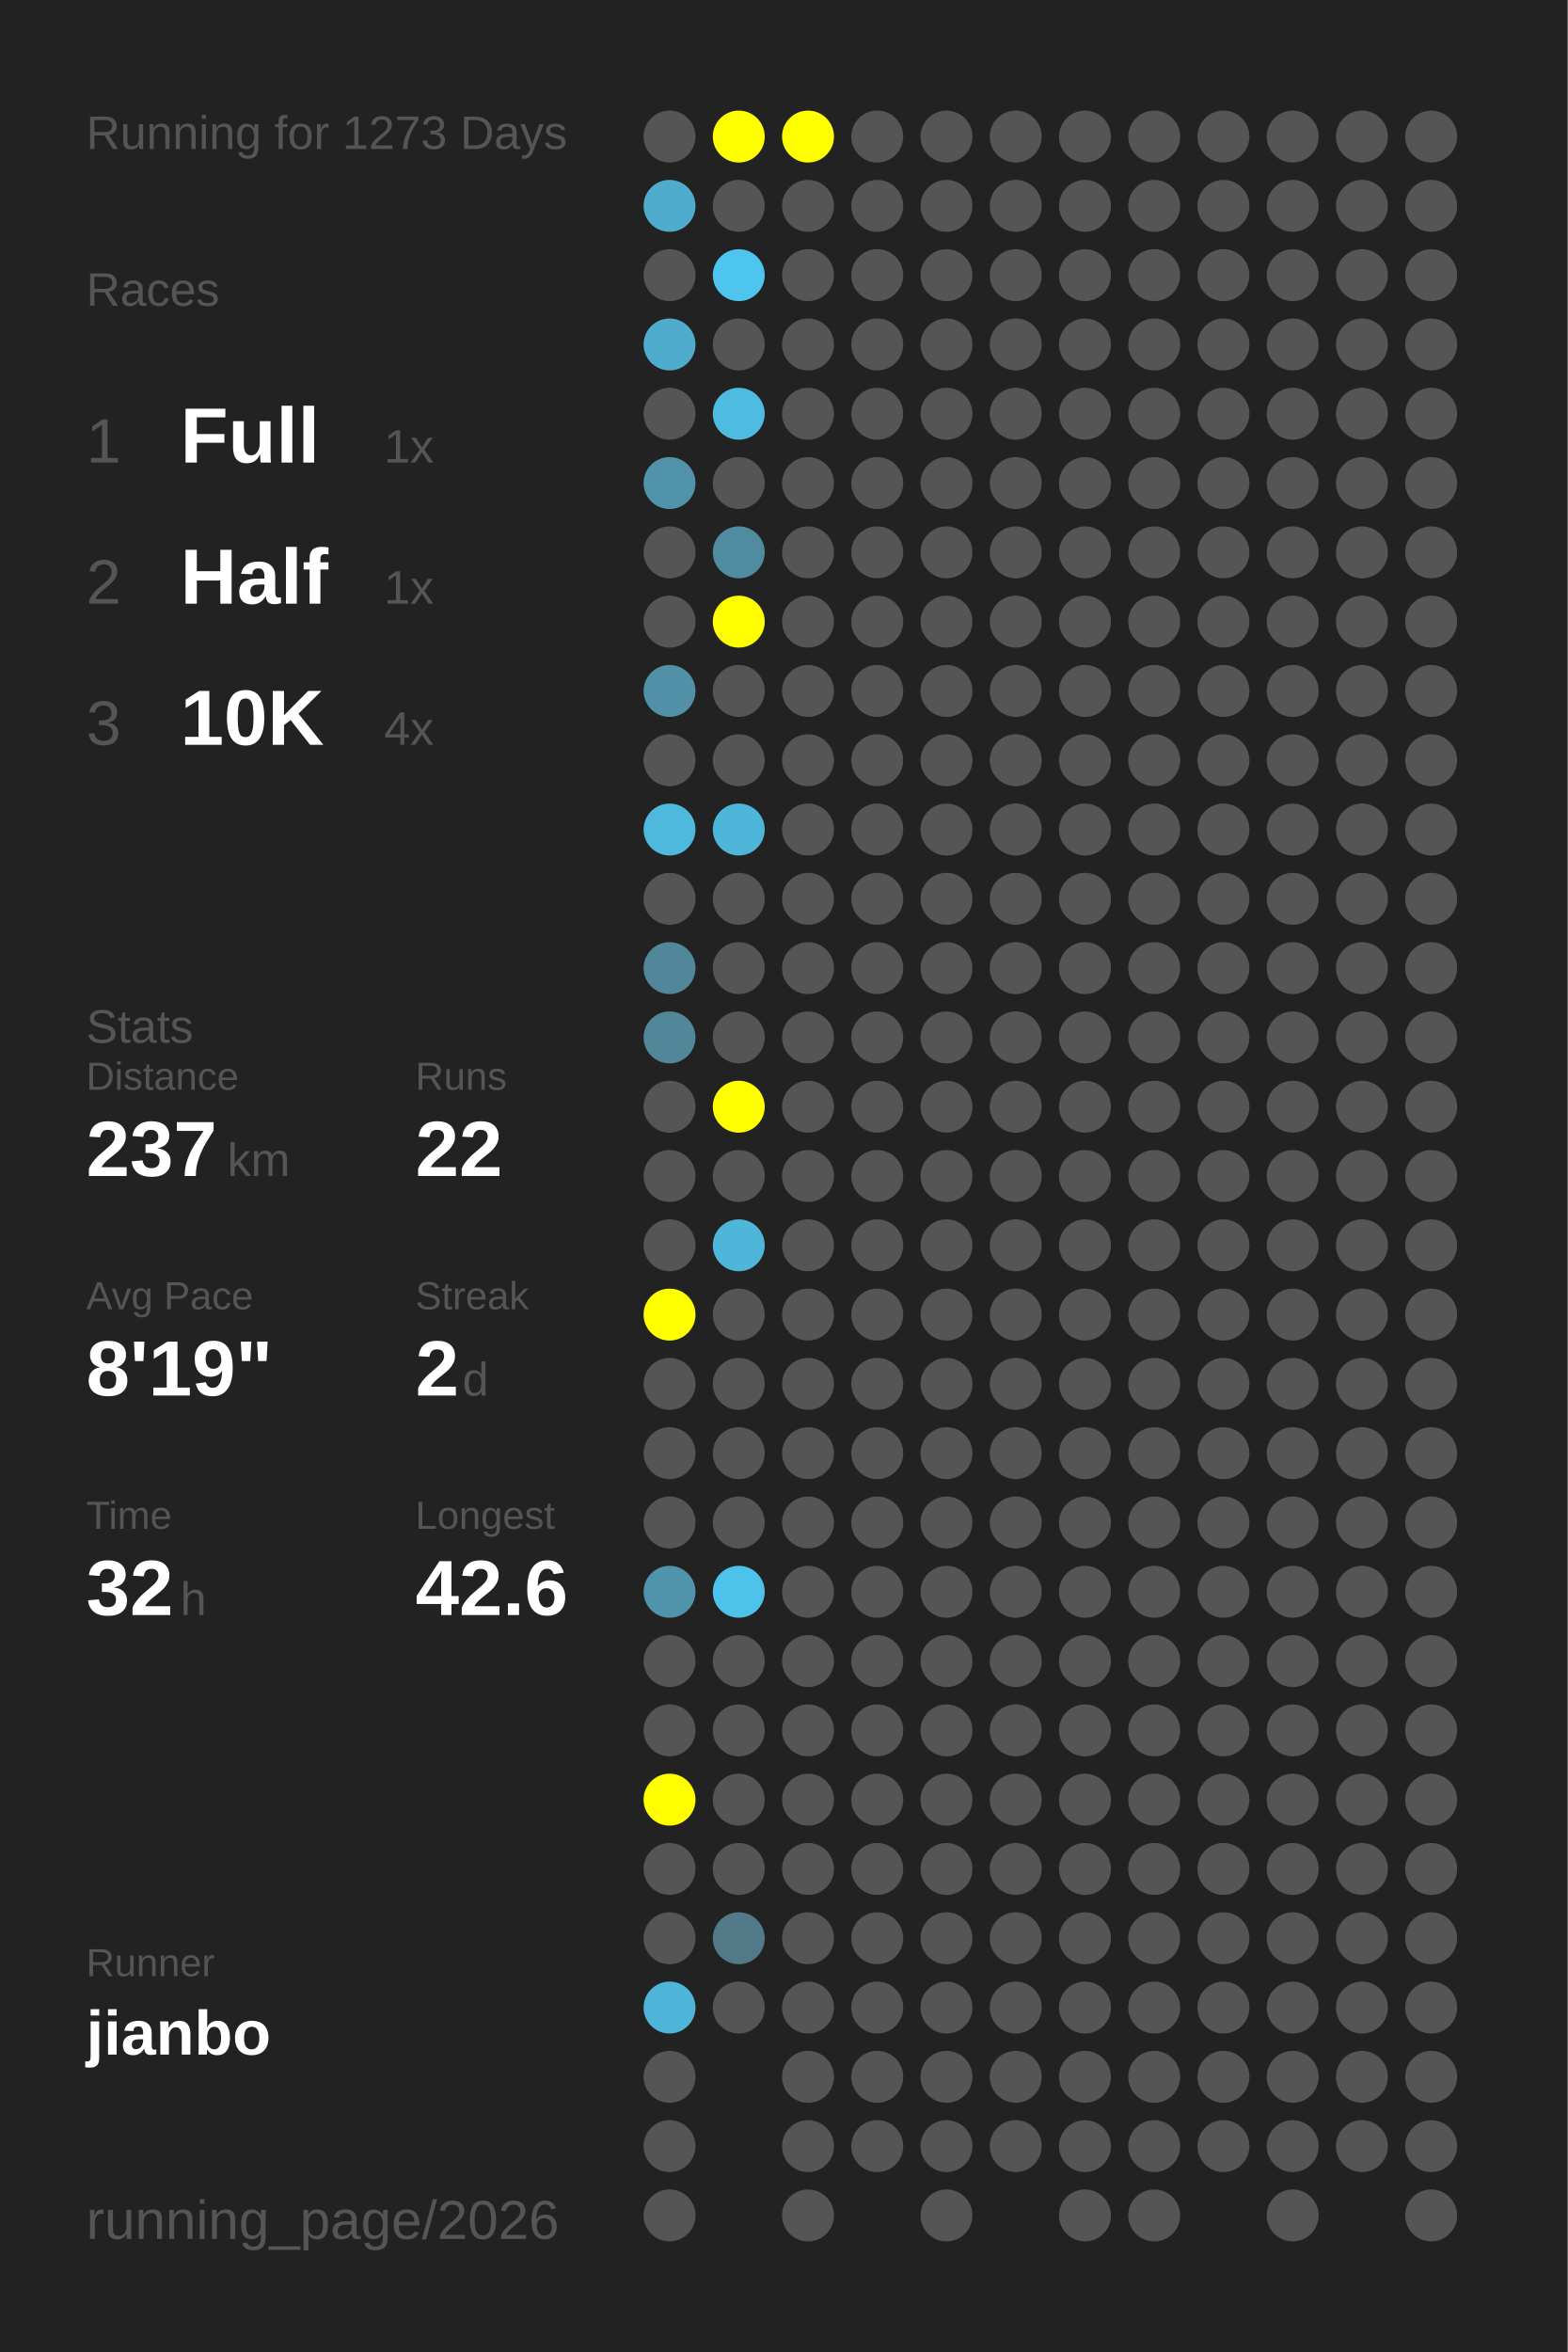
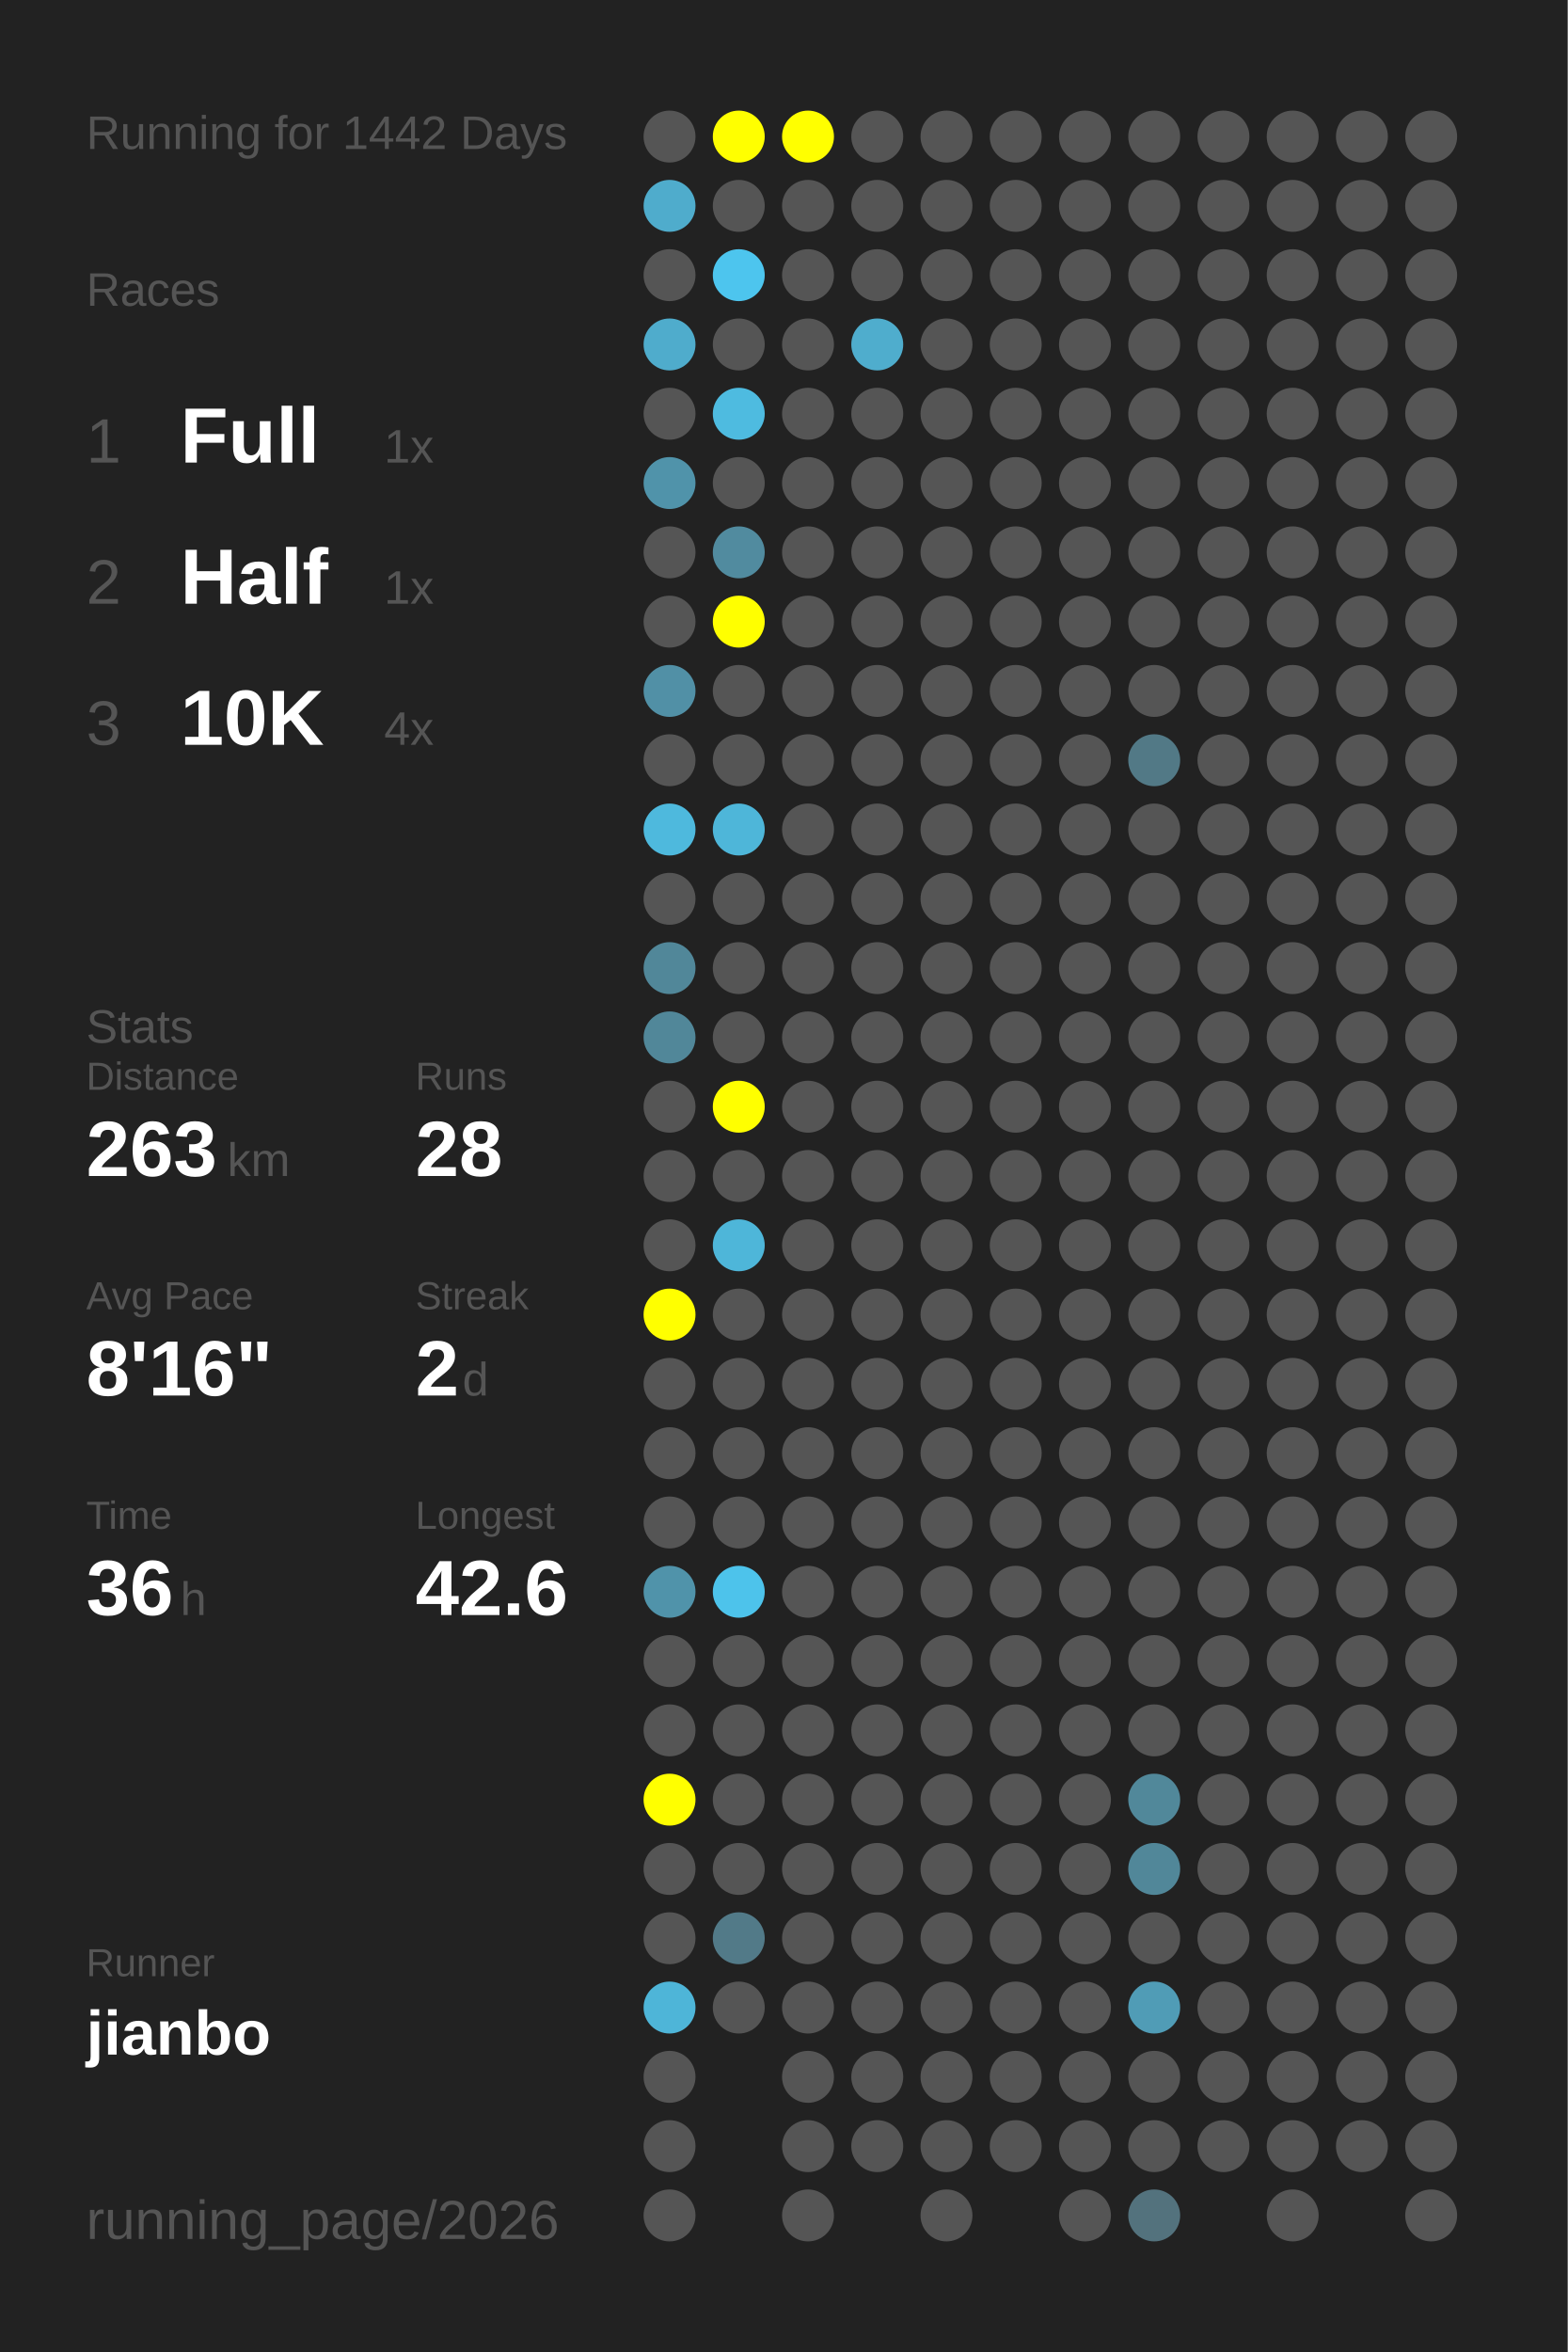
<svg xmlns="http://www.w3.org/2000/svg" baseProfile="full" height="300mm" version="1.1" viewBox="0,0,200,300" width="200mm">
  <defs />
  <rect fill="#222222" height="300" width="200" x="0" y="0" />
-   <text fill="#555555" style="font-size:6px; font-family:Arial;" x="11" y="19">Running for 1273 Days</text>
+   <text fill="#555555" style="font-size:6px; font-family:Arial;" x="11" y="19">Running for 1442 Days</text>
  <text fill="#555555" style="font-size:6px; font-family:Arial;" x="11" y="39">Races</text>
  <text fill="#555555" style="font-size:8px; font-family:Arial;" x="11" y="59">1</text>
  <text fill="#FFFFFF" style="font-size:10px; font-family:Arial; font-weight:bold;" x="23" y="59">Full</text>
  <text fill="#555555" style="font-size:6px; font-family:Arial;" x="49" y="59">1x</text>
  <text fill="#555555" style="font-size:8px; font-family:Arial;" x="11" y="77">2</text>
  <text fill="#FFFFFF" style="font-size:10px; font-family:Arial; font-weight:bold;" x="23" y="77">Half</text>
  <text fill="#555555" style="font-size:6px; font-family:Arial;" x="49" y="77">1x</text>
  <text fill="#555555" style="font-size:8px; font-family:Arial;" x="11" y="95">3</text>
  <text fill="#FFFFFF" style="font-size:10px; font-family:Arial; font-weight:bold;" x="23" y="95">10K</text>
  <text fill="#555555" style="font-size:6px; font-family:Arial;" x="49" y="95">4x</text>
  <text fill="#555555" style="font-size:6px; font-family:Arial;" x="11" y="133">Stats</text>
  <text fill="#555555" style="font-size:5px; font-family:Arial;" x="11" y="139">Distance</text>
-   <text fill="#FFFFFF" style="font-size:10px; font-family:Arial; font-weight:bold;" x="11" y="150">237</text>
+   <text fill="#FFFFFF" style="font-size:10px; font-family:Arial; font-weight:bold;" x="11" y="150">263</text>
  <text fill="#555555" style="font-size:6px; font-family:Arial;" x="29" y="150">km</text>
  <text fill="#555555" style="font-size:5px; font-family:Arial;" x="53" y="139">Runs</text>
-   <text fill="#FFFFFF" style="font-size:10px; font-family:Arial; font-weight:bold;" x="53" y="150">22</text>
+   <text fill="#FFFFFF" style="font-size:10px; font-family:Arial; font-weight:bold;" x="53" y="150">28</text>
  <text fill="#555555" style="font-size:5px; font-family:Arial;" x="11" y="167">Avg Pace</text>
-   <text fill="#FFFFFF" style="font-size:10px; font-family:Arial; font-weight:bold;" x="11" y="178">8'19"</text>
+   <text fill="#FFFFFF" style="font-size:10px; font-family:Arial; font-weight:bold;" x="11" y="178">8'16"</text>
  <text fill="#555555" style="font-size:5px; font-family:Arial;" x="53" y="167">Streak</text>
  <text fill="#FFFFFF" style="font-size:10px; font-family:Arial; font-weight:bold;" x="53" y="178">2</text>
  <text fill="#555555" style="font-size:6px; font-family:Arial;" x="59" y="178">d</text>
  <text fill="#555555" style="font-size:5px; font-family:Arial;" x="11" y="195">Time</text>
-   <text fill="#FFFFFF" style="font-size:10px; font-family:Arial; font-weight:bold;" x="11" y="206">32</text>
+   <text fill="#FFFFFF" style="font-size:10px; font-family:Arial; font-weight:bold;" x="11" y="206">36</text>
  <text fill="#555555" style="font-size:6px; font-family:Arial;" x="23" y="206">h</text>
  <text fill="#555555" style="font-size:5px; font-family:Arial;" x="53" y="195">Longest</text>
  <text fill="#FFFFFF" style="font-size:10px; font-family:Arial; font-weight:bold;" x="53" y="206">42.6</text>
  <text fill="#555555" style="font-size:5px; font-family:Arial;" x="11" y="252.065">Runner</text>
  <text fill="#FFFFFF" style="font-size:8px; font-family:Arial; font-weight:bold;" x="11" y="262.065">jianbo</text>
  <text fill="#555555" style="font-size:7px; font-family:Arial;" x="11" y="285.581">running_page/2026</text>
  <circle cx="85.417" cy="17.419" fill="#555555" r="3.312" />
  <circle cx="85.417" cy="26.258" fill="#4faccc" r="3.312" />
  <circle cx="85.417" cy="35.097" fill="#555555" r="3.312" />
  <circle cx="85.417" cy="43.935" fill="#4faccc" r="3.312" />
  <circle cx="85.417" cy="52.774" fill="#555555" r="3.312" />
  <circle cx="85.417" cy="61.613" fill="#5093aa" r="3.312" />
  <circle cx="85.417" cy="70.452" fill="#555555" r="3.312" />
  <circle cx="85.417" cy="79.29" fill="#555555" r="3.312" />
  <circle cx="85.417" cy="88.129" fill="#5190a6" r="3.312" />
  <circle cx="85.417" cy="96.968" fill="#555555" r="3.312" />
  <circle cx="85.417" cy="105.806" fill="#4eb9dd" r="3.312" />
  <circle cx="85.417" cy="114.645" fill="#555555" r="3.312" />
  <circle cx="85.417" cy="123.484" fill="#518799" r="3.312" />
  <circle cx="85.417" cy="132.323" fill="#518799" r="3.312" />
  <circle cx="85.417" cy="141.161" fill="#555555" r="3.312" />
  <circle cx="85.417" cy="150" fill="#555555" r="3.312" />
  <circle cx="85.417" cy="158.839" fill="#555555" r="3.312" />
  <circle cx="85.417" cy="167.677" fill="#FFFF00" r="3.312" />
  <circle cx="85.417" cy="176.516" fill="#555555" r="3.312" />
  <circle cx="85.417" cy="185.355" fill="#555555" r="3.312" />
  <circle cx="85.417" cy="194.194" fill="#555555" r="3.312" />
  <circle cx="85.417" cy="203.032" fill="#5093aa" r="3.312" />
  <circle cx="85.417" cy="211.871" fill="#555555" r="3.312" />
  <circle cx="85.417" cy="220.71" fill="#555555" r="3.312" />
  <circle cx="85.417" cy="229.548" fill="#FFFF00" r="3.312" />
  <circle cx="85.417" cy="238.387" fill="#555555" r="3.312" />
  <circle cx="85.417" cy="247.226" fill="#555555" r="3.312" />
  <circle cx="85.417" cy="256.065" fill="#4eb5d8" r="3.312" />
  <circle cx="85.417" cy="264.903" fill="#555555" r="3.312" />
  <circle cx="85.417" cy="273.742" fill="#555555" r="3.312" />
  <circle cx="85.417" cy="282.581" fill="#555555" r="3.312" />
  <circle cx="94.25" cy="17.419" fill="#FFFF00" r="3.312" />
  <circle cx="94.25" cy="26.258" fill="#555555" r="3.312" />
  <circle cx="94.25" cy="35.097" fill="#4dc5ee" r="3.312" />
  <circle cx="94.25" cy="43.935" fill="#555555" r="3.312" />
  <circle cx="94.25" cy="52.774" fill="#4ebbe0" r="3.312" />
  <circle cx="94.25" cy="61.613" fill="#555555" r="3.312" />
  <circle cx="94.25" cy="70.452" fill="#518b9f" r="3.312" />
  <circle cx="94.25" cy="79.29" fill="#FFFF00" r="3.312" />
  <circle cx="94.25" cy="88.129" fill="#555555" r="3.312" />
  <circle cx="94.25" cy="96.968" fill="#555555" r="3.312" />
  <circle cx="94.25" cy="105.806" fill="#4eb6d9" r="3.312" />
  <circle cx="94.25" cy="114.645" fill="#555555" r="3.312" />
  <circle cx="94.25" cy="123.484" fill="#555555" r="3.312" />
  <circle cx="94.25" cy="132.323" fill="#555555" r="3.312" />
  <circle cx="94.25" cy="141.161" fill="#FFFF00" r="3.312" />
  <circle cx="94.25" cy="150" fill="#555555" r="3.312" />
  <circle cx="94.25" cy="158.839" fill="#4eb6d9" r="3.312" />
  <circle cx="94.25" cy="167.677" fill="#555555" r="3.312" />
  <circle cx="94.25" cy="176.516" fill="#555555" r="3.312" />
  <circle cx="94.25" cy="185.355" fill="#555555" r="3.312" />
  <circle cx="94.25" cy="194.194" fill="#555555" r="3.312" />
  <circle cx="94.25" cy="203.032" fill="#4dc3eb" r="3.312" />
  <circle cx="94.25" cy="211.871" fill="#555555" r="3.312" />
  <circle cx="94.25" cy="220.71" fill="#555555" r="3.312" />
  <circle cx="94.25" cy="229.548" fill="#555555" r="3.312" />
  <circle cx="94.25" cy="238.387" fill="#555555" r="3.312" />
  <circle cx="94.25" cy="247.226" fill="#527a88" r="3.312" />
  <circle cx="94.25" cy="256.065" fill="#555555" r="3.312" />
  <circle cx="103.083" cy="17.419" fill="#FFFF00" r="3.312" />
  <circle cx="103.083" cy="26.258" fill="#555555" r="3.312" />
  <circle cx="103.083" cy="35.097" fill="#555555" r="3.312" />
  <circle cx="103.083" cy="43.935" fill="#555555" r="3.312" />
  <circle cx="103.083" cy="52.774" fill="#555555" r="3.312" />
  <circle cx="103.083" cy="61.613" fill="#555555" r="3.312" />
  <circle cx="103.083" cy="70.452" fill="#555555" r="3.312" />
  <circle cx="103.083" cy="79.29" fill="#555555" r="3.312" />
  <circle cx="103.083" cy="88.129" fill="#555555" r="3.312" />
  <circle cx="103.083" cy="96.968" fill="#555555" r="3.312" />
  <circle cx="103.083" cy="105.806" fill="#555555" r="3.312" />
  <circle cx="103.083" cy="114.645" fill="#555555" r="3.312" />
  <circle cx="103.083" cy="123.484" fill="#555555" r="3.312" />
  <circle cx="103.083" cy="132.323" fill="#555555" r="3.312" />
  <circle cx="103.083" cy="141.161" fill="#555555" r="3.312" />
  <circle cx="103.083" cy="150" fill="#555555" r="3.312" />
  <circle cx="103.083" cy="158.839" fill="#555555" r="3.312" />
  <circle cx="103.083" cy="167.677" fill="#555555" r="3.312" />
  <circle cx="103.083" cy="176.516" fill="#555555" r="3.312" />
  <circle cx="103.083" cy="185.355" fill="#555555" r="3.312" />
  <circle cx="103.083" cy="194.194" fill="#555555" r="3.312" />
  <circle cx="103.083" cy="203.032" fill="#555555" r="3.312" />
  <circle cx="103.083" cy="211.871" fill="#555555" r="3.312" />
  <circle cx="103.083" cy="220.71" fill="#555555" r="3.312" />
  <circle cx="103.083" cy="229.548" fill="#555555" r="3.312" />
  <circle cx="103.083" cy="238.387" fill="#555555" r="3.312" />
  <circle cx="103.083" cy="247.226" fill="#555555" r="3.312" />
  <circle cx="103.083" cy="256.065" fill="#555555" r="3.312" />
  <circle cx="103.083" cy="264.903" fill="#555555" r="3.312" />
  <circle cx="103.083" cy="273.742" fill="#555555" r="3.312" />
  <circle cx="103.083" cy="282.581" fill="#555555" r="3.312" />
  <circle cx="111.917" cy="17.419" fill="#555555" r="3.312" />
  <circle cx="111.917" cy="26.258" fill="#555555" r="3.312" />
  <circle cx="111.917" cy="35.097" fill="#555555" r="3.312" />
-   <circle cx="111.917" cy="43.935" fill="#555555" r="3.312" />
+   <circle cx="111.917" cy="43.935" fill="#4fadcd" r="3.312" />
  <circle cx="111.917" cy="52.774" fill="#555555" r="3.312" />
  <circle cx="111.917" cy="61.613" fill="#555555" r="3.312" />
  <circle cx="111.917" cy="70.452" fill="#555555" r="3.312" />
  <circle cx="111.917" cy="79.29" fill="#555555" r="3.312" />
  <circle cx="111.917" cy="88.129" fill="#555555" r="3.312" />
  <circle cx="111.917" cy="96.968" fill="#555555" r="3.312" />
  <circle cx="111.917" cy="105.806" fill="#555555" r="3.312" />
  <circle cx="111.917" cy="114.645" fill="#555555" r="3.312" />
  <circle cx="111.917" cy="123.484" fill="#555555" r="3.312" />
  <circle cx="111.917" cy="132.323" fill="#555555" r="3.312" />
  <circle cx="111.917" cy="141.161" fill="#555555" r="3.312" />
  <circle cx="111.917" cy="150" fill="#555555" r="3.312" />
  <circle cx="111.917" cy="158.839" fill="#555555" r="3.312" />
  <circle cx="111.917" cy="167.677" fill="#555555" r="3.312" />
  <circle cx="111.917" cy="176.516" fill="#555555" r="3.312" />
  <circle cx="111.917" cy="185.355" fill="#555555" r="3.312" />
  <circle cx="111.917" cy="194.194" fill="#555555" r="3.312" />
  <circle cx="111.917" cy="203.032" fill="#555555" r="3.312" />
  <circle cx="111.917" cy="211.871" fill="#555555" r="3.312" />
  <circle cx="111.917" cy="220.71" fill="#555555" r="3.312" />
  <circle cx="111.917" cy="229.548" fill="#555555" r="3.312" />
  <circle cx="111.917" cy="238.387" fill="#555555" r="3.312" />
  <circle cx="111.917" cy="247.226" fill="#555555" r="3.312" />
  <circle cx="111.917" cy="256.065" fill="#555555" r="3.312" />
  <circle cx="111.917" cy="264.903" fill="#555555" r="3.312" />
  <circle cx="111.917" cy="273.742" fill="#555555" r="3.312" />
  <circle cx="120.75" cy="17.419" fill="#555555" r="3.312" />
  <circle cx="120.75" cy="26.258" fill="#555555" r="3.312" />
  <circle cx="120.75" cy="35.097" fill="#555555" r="3.312" />
  <circle cx="120.75" cy="43.935" fill="#555555" r="3.312" />
  <circle cx="120.75" cy="52.774" fill="#555555" r="3.312" />
  <circle cx="120.75" cy="61.613" fill="#555555" r="3.312" />
  <circle cx="120.75" cy="70.452" fill="#555555" r="3.312" />
  <circle cx="120.75" cy="79.29" fill="#555555" r="3.312" />
  <circle cx="120.75" cy="88.129" fill="#555555" r="3.312" />
  <circle cx="120.75" cy="96.968" fill="#555555" r="3.312" />
  <circle cx="120.75" cy="105.806" fill="#555555" r="3.312" />
  <circle cx="120.75" cy="114.645" fill="#555555" r="3.312" />
  <circle cx="120.75" cy="123.484" fill="#555555" r="3.312" />
  <circle cx="120.75" cy="132.323" fill="#555555" r="3.312" />
  <circle cx="120.75" cy="141.161" fill="#555555" r="3.312" />
  <circle cx="120.75" cy="150" fill="#555555" r="3.312" />
  <circle cx="120.75" cy="158.839" fill="#555555" r="3.312" />
  <circle cx="120.75" cy="167.677" fill="#555555" r="3.312" />
  <circle cx="120.75" cy="176.516" fill="#555555" r="3.312" />
  <circle cx="120.75" cy="185.355" fill="#555555" r="3.312" />
  <circle cx="120.75" cy="194.194" fill="#555555" r="3.312" />
  <circle cx="120.75" cy="203.032" fill="#555555" r="3.312" />
  <circle cx="120.75" cy="211.871" fill="#555555" r="3.312" />
  <circle cx="120.75" cy="220.71" fill="#555555" r="3.312" />
  <circle cx="120.75" cy="229.548" fill="#555555" r="3.312" />
  <circle cx="120.75" cy="238.387" fill="#555555" r="3.312" />
  <circle cx="120.75" cy="247.226" fill="#555555" r="3.312" />
  <circle cx="120.75" cy="256.065" fill="#555555" r="3.312" />
  <circle cx="120.75" cy="264.903" fill="#555555" r="3.312" />
  <circle cx="120.75" cy="273.742" fill="#555555" r="3.312" />
  <circle cx="120.75" cy="282.581" fill="#555555" r="3.312" />
  <circle cx="129.583" cy="17.419" fill="#555555" r="3.312" />
  <circle cx="129.583" cy="26.258" fill="#555555" r="3.312" />
  <circle cx="129.583" cy="35.097" fill="#555555" r="3.312" />
  <circle cx="129.583" cy="43.935" fill="#555555" r="3.312" />
  <circle cx="129.583" cy="52.774" fill="#555555" r="3.312" />
  <circle cx="129.583" cy="61.613" fill="#555555" r="3.312" />
  <circle cx="129.583" cy="70.452" fill="#555555" r="3.312" />
  <circle cx="129.583" cy="79.29" fill="#555555" r="3.312" />
  <circle cx="129.583" cy="88.129" fill="#555555" r="3.312" />
  <circle cx="129.583" cy="96.968" fill="#555555" r="3.312" />
  <circle cx="129.583" cy="105.806" fill="#555555" r="3.312" />
  <circle cx="129.583" cy="114.645" fill="#555555" r="3.312" />
  <circle cx="129.583" cy="123.484" fill="#555555" r="3.312" />
  <circle cx="129.583" cy="132.323" fill="#555555" r="3.312" />
  <circle cx="129.583" cy="141.161" fill="#555555" r="3.312" />
  <circle cx="129.583" cy="150" fill="#555555" r="3.312" />
  <circle cx="129.583" cy="158.839" fill="#555555" r="3.312" />
  <circle cx="129.583" cy="167.677" fill="#555555" r="3.312" />
  <circle cx="129.583" cy="176.516" fill="#555555" r="3.312" />
  <circle cx="129.583" cy="185.355" fill="#555555" r="3.312" />
  <circle cx="129.583" cy="194.194" fill="#555555" r="3.312" />
  <circle cx="129.583" cy="203.032" fill="#555555" r="3.312" />
  <circle cx="129.583" cy="211.871" fill="#555555" r="3.312" />
  <circle cx="129.583" cy="220.71" fill="#555555" r="3.312" />
  <circle cx="129.583" cy="229.548" fill="#555555" r="3.312" />
  <circle cx="129.583" cy="238.387" fill="#555555" r="3.312" />
  <circle cx="129.583" cy="247.226" fill="#555555" r="3.312" />
  <circle cx="129.583" cy="256.065" fill="#555555" r="3.312" />
  <circle cx="129.583" cy="264.903" fill="#555555" r="3.312" />
  <circle cx="129.583" cy="273.742" fill="#555555" r="3.312" />
  <circle cx="138.417" cy="17.419" fill="#555555" r="3.312" />
  <circle cx="138.417" cy="26.258" fill="#555555" r="3.312" />
  <circle cx="138.417" cy="35.097" fill="#555555" r="3.312" />
  <circle cx="138.417" cy="43.935" fill="#555555" r="3.312" />
  <circle cx="138.417" cy="52.774" fill="#555555" r="3.312" />
  <circle cx="138.417" cy="61.613" fill="#555555" r="3.312" />
  <circle cx="138.417" cy="70.452" fill="#555555" r="3.312" />
  <circle cx="138.417" cy="79.29" fill="#555555" r="3.312" />
  <circle cx="138.417" cy="88.129" fill="#555555" r="3.312" />
  <circle cx="138.417" cy="96.968" fill="#555555" r="3.312" />
  <circle cx="138.417" cy="105.806" fill="#555555" r="3.312" />
  <circle cx="138.417" cy="114.645" fill="#555555" r="3.312" />
  <circle cx="138.417" cy="123.484" fill="#555555" r="3.312" />
  <circle cx="138.417" cy="132.323" fill="#555555" r="3.312" />
  <circle cx="138.417" cy="141.161" fill="#555555" r="3.312" />
  <circle cx="138.417" cy="150" fill="#555555" r="3.312" />
  <circle cx="138.417" cy="158.839" fill="#555555" r="3.312" />
  <circle cx="138.417" cy="167.677" fill="#555555" r="3.312" />
  <circle cx="138.417" cy="176.516" fill="#555555" r="3.312" />
  <circle cx="138.417" cy="185.355" fill="#555555" r="3.312" />
  <circle cx="138.417" cy="194.194" fill="#555555" r="3.312" />
  <circle cx="138.417" cy="203.032" fill="#555555" r="3.312" />
  <circle cx="138.417" cy="211.871" fill="#555555" r="3.312" />
  <circle cx="138.417" cy="220.71" fill="#555555" r="3.312" />
  <circle cx="138.417" cy="229.548" fill="#555555" r="3.312" />
  <circle cx="138.417" cy="238.387" fill="#555555" r="3.312" />
  <circle cx="138.417" cy="247.226" fill="#555555" r="3.312" />
  <circle cx="138.417" cy="256.065" fill="#555555" r="3.312" />
  <circle cx="138.417" cy="264.903" fill="#555555" r="3.312" />
  <circle cx="138.417" cy="273.742" fill="#555555" r="3.312" />
  <circle cx="138.417" cy="282.581" fill="#555555" r="3.312" />
  <circle cx="147.25" cy="17.419" fill="#555555" r="3.312" />
  <circle cx="147.25" cy="26.258" fill="#555555" r="3.312" />
  <circle cx="147.25" cy="35.097" fill="#555555" r="3.312" />
  <circle cx="147.25" cy="43.935" fill="#555555" r="3.312" />
  <circle cx="147.25" cy="52.774" fill="#555555" r="3.312" />
  <circle cx="147.25" cy="61.613" fill="#555555" r="3.312" />
  <circle cx="147.25" cy="70.452" fill="#555555" r="3.312" />
  <circle cx="147.25" cy="79.29" fill="#555555" r="3.312" />
  <circle cx="147.25" cy="88.129" fill="#555555" r="3.312" />
-   <circle cx="147.25" cy="96.968" fill="#555555" r="3.312" />
+   <circle cx="147.25" cy="96.968" fill="#527986" r="3.312" />
  <circle cx="147.25" cy="105.806" fill="#555555" r="3.312" />
  <circle cx="147.25" cy="114.645" fill="#555555" r="3.312" />
  <circle cx="147.25" cy="123.484" fill="#555555" r="3.312" />
  <circle cx="147.25" cy="132.323" fill="#555555" r="3.312" />
  <circle cx="147.25" cy="141.161" fill="#555555" r="3.312" />
  <circle cx="147.25" cy="150" fill="#555555" r="3.312" />
  <circle cx="147.25" cy="158.839" fill="#555555" r="3.312" />
  <circle cx="147.25" cy="167.677" fill="#555555" r="3.312" />
  <circle cx="147.25" cy="176.516" fill="#555555" r="3.312" />
  <circle cx="147.25" cy="185.355" fill="#555555" r="3.312" />
  <circle cx="147.25" cy="194.194" fill="#555555" r="3.312" />
  <circle cx="147.25" cy="203.032" fill="#555555" r="3.312" />
  <circle cx="147.25" cy="211.871" fill="#555555" r="3.312" />
  <circle cx="147.25" cy="220.71" fill="#555555" r="3.312" />
-   <circle cx="147.25" cy="229.548" fill="#555555" r="3.312" />
-   <circle cx="147.25" cy="238.387" fill="#555555" r="3.312" />
+   <circle cx="147.25" cy="229.548" fill="#51889a" r="3.312" />
+   <circle cx="147.25" cy="238.387" fill="#518799" r="3.312" />
  <circle cx="147.25" cy="247.226" fill="#555555" r="3.312" />
-   <circle cx="147.25" cy="256.065" fill="#555555" r="3.312" />
+   <circle cx="147.25" cy="256.065" fill="#509cb6" r="3.312" />
  <circle cx="147.25" cy="264.903" fill="#555555" r="3.312" />
  <circle cx="147.25" cy="273.742" fill="#555555" r="3.312" />
-   <circle cx="147.25" cy="282.581" fill="#555555" r="3.312" />
+   <circle cx="147.25" cy="282.581" fill="#53727d" r="3.312" />
  <circle cx="156.083" cy="17.419" fill="#555555" r="3.312" />
  <circle cx="156.083" cy="26.258" fill="#555555" r="3.312" />
  <circle cx="156.083" cy="35.097" fill="#555555" r="3.312" />
  <circle cx="156.083" cy="43.935" fill="#555555" r="3.312" />
  <circle cx="156.083" cy="52.774" fill="#555555" r="3.312" />
  <circle cx="156.083" cy="61.613" fill="#555555" r="3.312" />
  <circle cx="156.083" cy="70.452" fill="#555555" r="3.312" />
  <circle cx="156.083" cy="79.29" fill="#555555" r="3.312" />
  <circle cx="156.083" cy="88.129" fill="#555555" r="3.312" />
  <circle cx="156.083" cy="96.968" fill="#555555" r="3.312" />
  <circle cx="156.083" cy="105.806" fill="#555555" r="3.312" />
  <circle cx="156.083" cy="114.645" fill="#555555" r="3.312" />
  <circle cx="156.083" cy="123.484" fill="#555555" r="3.312" />
  <circle cx="156.083" cy="132.323" fill="#555555" r="3.312" />
  <circle cx="156.083" cy="141.161" fill="#555555" r="3.312" />
  <circle cx="156.083" cy="150" fill="#555555" r="3.312" />
  <circle cx="156.083" cy="158.839" fill="#555555" r="3.312" />
  <circle cx="156.083" cy="167.677" fill="#555555" r="3.312" />
  <circle cx="156.083" cy="176.516" fill="#555555" r="3.312" />
  <circle cx="156.083" cy="185.355" fill="#555555" r="3.312" />
  <circle cx="156.083" cy="194.194" fill="#555555" r="3.312" />
  <circle cx="156.083" cy="203.032" fill="#555555" r="3.312" />
  <circle cx="156.083" cy="211.871" fill="#555555" r="3.312" />
  <circle cx="156.083" cy="220.71" fill="#555555" r="3.312" />
  <circle cx="156.083" cy="229.548" fill="#555555" r="3.312" />
  <circle cx="156.083" cy="238.387" fill="#555555" r="3.312" />
  <circle cx="156.083" cy="247.226" fill="#555555" r="3.312" />
  <circle cx="156.083" cy="256.065" fill="#555555" r="3.312" />
  <circle cx="156.083" cy="264.903" fill="#555555" r="3.312" />
  <circle cx="156.083" cy="273.742" fill="#555555" r="3.312" />
  <circle cx="164.917" cy="17.419" fill="#555555" r="3.312" />
  <circle cx="164.917" cy="26.258" fill="#555555" r="3.312" />
  <circle cx="164.917" cy="35.097" fill="#555555" r="3.312" />
  <circle cx="164.917" cy="43.935" fill="#555555" r="3.312" />
  <circle cx="164.917" cy="52.774" fill="#555555" r="3.312" />
  <circle cx="164.917" cy="61.613" fill="#555555" r="3.312" />
  <circle cx="164.917" cy="70.452" fill="#555555" r="3.312" />
  <circle cx="164.917" cy="79.29" fill="#555555" r="3.312" />
  <circle cx="164.917" cy="88.129" fill="#555555" r="3.312" />
  <circle cx="164.917" cy="96.968" fill="#555555" r="3.312" />
  <circle cx="164.917" cy="105.806" fill="#555555" r="3.312" />
  <circle cx="164.917" cy="114.645" fill="#555555" r="3.312" />
  <circle cx="164.917" cy="123.484" fill="#555555" r="3.312" />
  <circle cx="164.917" cy="132.323" fill="#555555" r="3.312" />
  <circle cx="164.917" cy="141.161" fill="#555555" r="3.312" />
  <circle cx="164.917" cy="150" fill="#555555" r="3.312" />
  <circle cx="164.917" cy="158.839" fill="#555555" r="3.312" />
  <circle cx="164.917" cy="167.677" fill="#555555" r="3.312" />
  <circle cx="164.917" cy="176.516" fill="#555555" r="3.312" />
  <circle cx="164.917" cy="185.355" fill="#555555" r="3.312" />
  <circle cx="164.917" cy="194.194" fill="#555555" r="3.312" />
  <circle cx="164.917" cy="203.032" fill="#555555" r="3.312" />
  <circle cx="164.917" cy="211.871" fill="#555555" r="3.312" />
  <circle cx="164.917" cy="220.71" fill="#555555" r="3.312" />
  <circle cx="164.917" cy="229.548" fill="#555555" r="3.312" />
  <circle cx="164.917" cy="238.387" fill="#555555" r="3.312" />
  <circle cx="164.917" cy="247.226" fill="#555555" r="3.312" />
  <circle cx="164.917" cy="256.065" fill="#555555" r="3.312" />
  <circle cx="164.917" cy="264.903" fill="#555555" r="3.312" />
  <circle cx="164.917" cy="273.742" fill="#555555" r="3.312" />
  <circle cx="164.917" cy="282.581" fill="#555555" r="3.312" />
  <circle cx="173.75" cy="17.419" fill="#555555" r="3.312" />
  <circle cx="173.75" cy="26.258" fill="#555555" r="3.312" />
  <circle cx="173.75" cy="35.097" fill="#555555" r="3.312" />
  <circle cx="173.75" cy="43.935" fill="#555555" r="3.312" />
  <circle cx="173.75" cy="52.774" fill="#555555" r="3.312" />
  <circle cx="173.75" cy="61.613" fill="#555555" r="3.312" />
  <circle cx="173.75" cy="70.452" fill="#555555" r="3.312" />
  <circle cx="173.75" cy="79.29" fill="#555555" r="3.312" />
  <circle cx="173.75" cy="88.129" fill="#555555" r="3.312" />
  <circle cx="173.75" cy="96.968" fill="#555555" r="3.312" />
  <circle cx="173.75" cy="105.806" fill="#555555" r="3.312" />
  <circle cx="173.75" cy="114.645" fill="#555555" r="3.312" />
  <circle cx="173.75" cy="123.484" fill="#555555" r="3.312" />
  <circle cx="173.75" cy="132.323" fill="#555555" r="3.312" />
  <circle cx="173.75" cy="141.161" fill="#555555" r="3.312" />
  <circle cx="173.75" cy="150" fill="#555555" r="3.312" />
  <circle cx="173.75" cy="158.839" fill="#555555" r="3.312" />
  <circle cx="173.75" cy="167.677" fill="#555555" r="3.312" />
  <circle cx="173.75" cy="176.516" fill="#555555" r="3.312" />
  <circle cx="173.75" cy="185.355" fill="#555555" r="3.312" />
  <circle cx="173.75" cy="194.194" fill="#555555" r="3.312" />
  <circle cx="173.75" cy="203.032" fill="#555555" r="3.312" />
  <circle cx="173.75" cy="211.871" fill="#555555" r="3.312" />
  <circle cx="173.75" cy="220.71" fill="#555555" r="3.312" />
  <circle cx="173.75" cy="229.548" fill="#555555" r="3.312" />
  <circle cx="173.75" cy="238.387" fill="#555555" r="3.312" />
  <circle cx="173.75" cy="247.226" fill="#555555" r="3.312" />
  <circle cx="173.75" cy="256.065" fill="#555555" r="3.312" />
  <circle cx="173.75" cy="264.903" fill="#555555" r="3.312" />
  <circle cx="173.75" cy="273.742" fill="#555555" r="3.312" />
  <circle cx="182.583" cy="17.419" fill="#555555" r="3.312" />
  <circle cx="182.583" cy="26.258" fill="#555555" r="3.312" />
  <circle cx="182.583" cy="35.097" fill="#555555" r="3.312" />
  <circle cx="182.583" cy="43.935" fill="#555555" r="3.312" />
  <circle cx="182.583" cy="52.774" fill="#555555" r="3.312" />
  <circle cx="182.583" cy="61.613" fill="#555555" r="3.312" />
  <circle cx="182.583" cy="70.452" fill="#555555" r="3.312" />
  <circle cx="182.583" cy="79.29" fill="#555555" r="3.312" />
  <circle cx="182.583" cy="88.129" fill="#555555" r="3.312" />
  <circle cx="182.583" cy="96.968" fill="#555555" r="3.312" />
  <circle cx="182.583" cy="105.806" fill="#555555" r="3.312" />
  <circle cx="182.583" cy="114.645" fill="#555555" r="3.312" />
  <circle cx="182.583" cy="123.484" fill="#555555" r="3.312" />
  <circle cx="182.583" cy="132.323" fill="#555555" r="3.312" />
  <circle cx="182.583" cy="141.161" fill="#555555" r="3.312" />
  <circle cx="182.583" cy="150" fill="#555555" r="3.312" />
  <circle cx="182.583" cy="158.839" fill="#555555" r="3.312" />
  <circle cx="182.583" cy="167.677" fill="#555555" r="3.312" />
  <circle cx="182.583" cy="176.516" fill="#555555" r="3.312" />
  <circle cx="182.583" cy="185.355" fill="#555555" r="3.312" />
  <circle cx="182.583" cy="194.194" fill="#555555" r="3.312" />
  <circle cx="182.583" cy="203.032" fill="#555555" r="3.312" />
  <circle cx="182.583" cy="211.871" fill="#555555" r="3.312" />
  <circle cx="182.583" cy="220.71" fill="#555555" r="3.312" />
  <circle cx="182.583" cy="229.548" fill="#555555" r="3.312" />
  <circle cx="182.583" cy="238.387" fill="#555555" r="3.312" />
  <circle cx="182.583" cy="247.226" fill="#555555" r="3.312" />
  <circle cx="182.583" cy="256.065" fill="#555555" r="3.312" />
  <circle cx="182.583" cy="264.903" fill="#555555" r="3.312" />
  <circle cx="182.583" cy="273.742" fill="#555555" r="3.312" />
  <circle cx="182.583" cy="282.581" fill="#555555" r="3.312" />
</svg>
